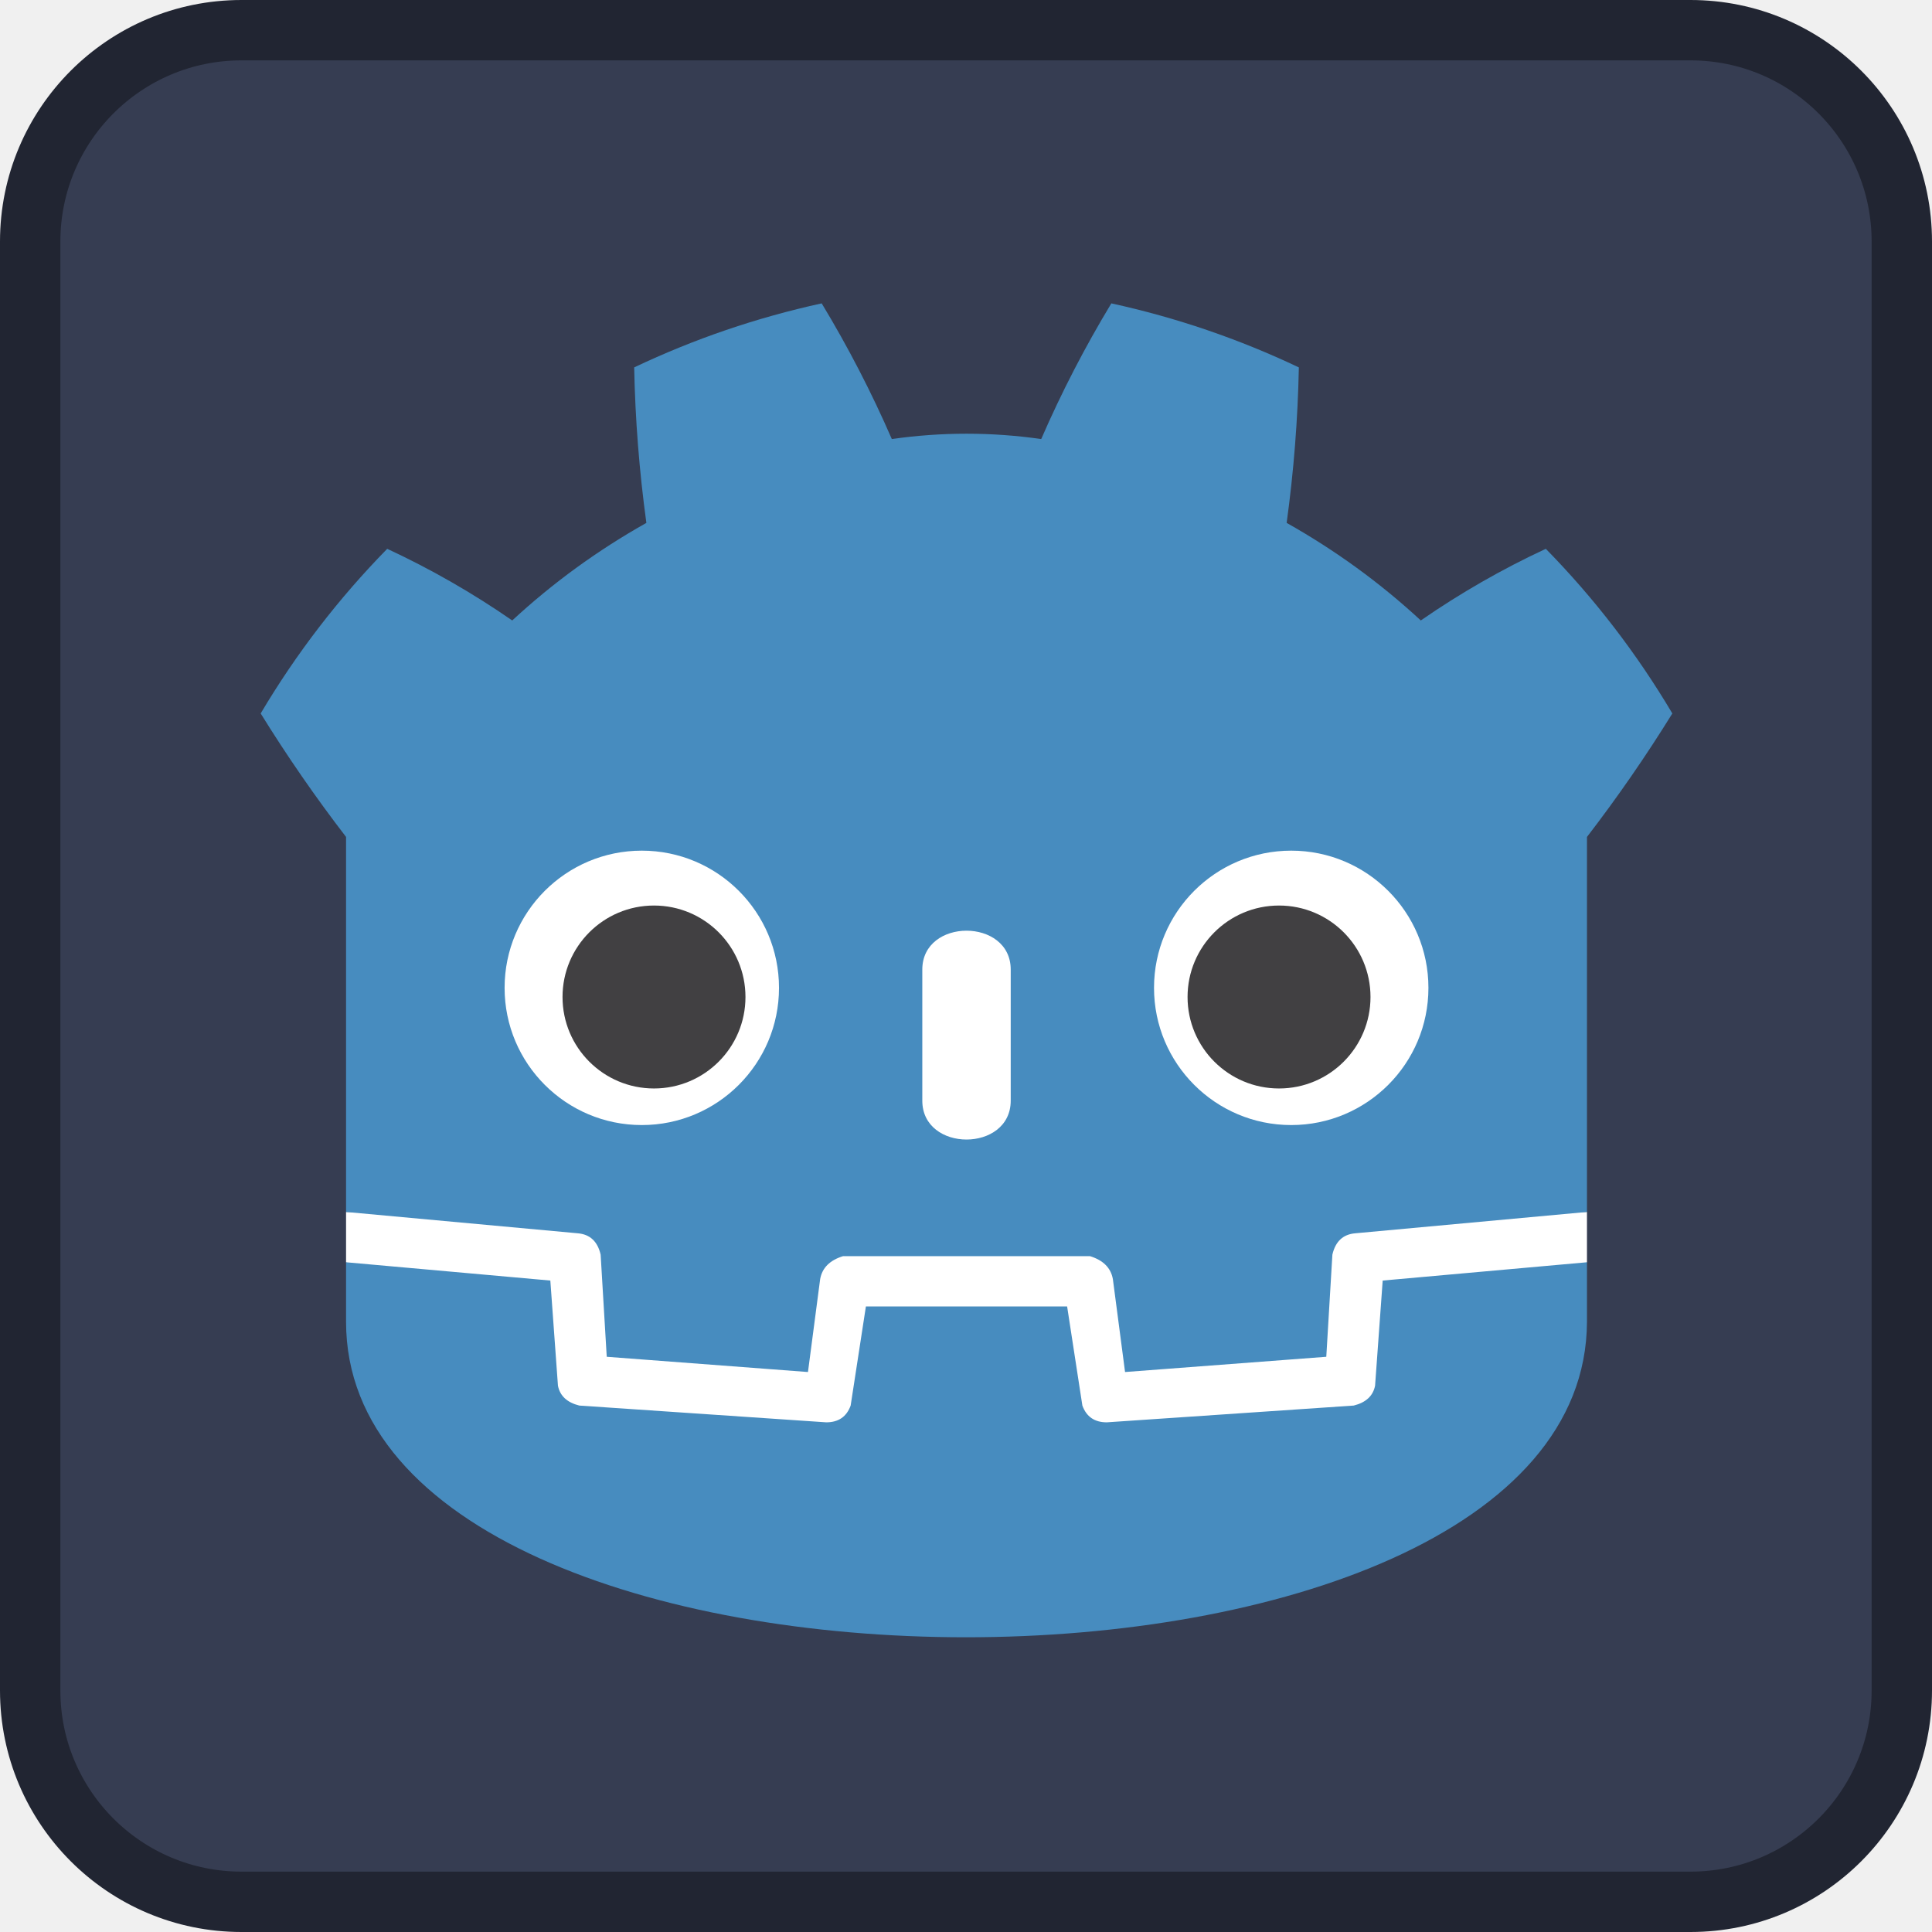
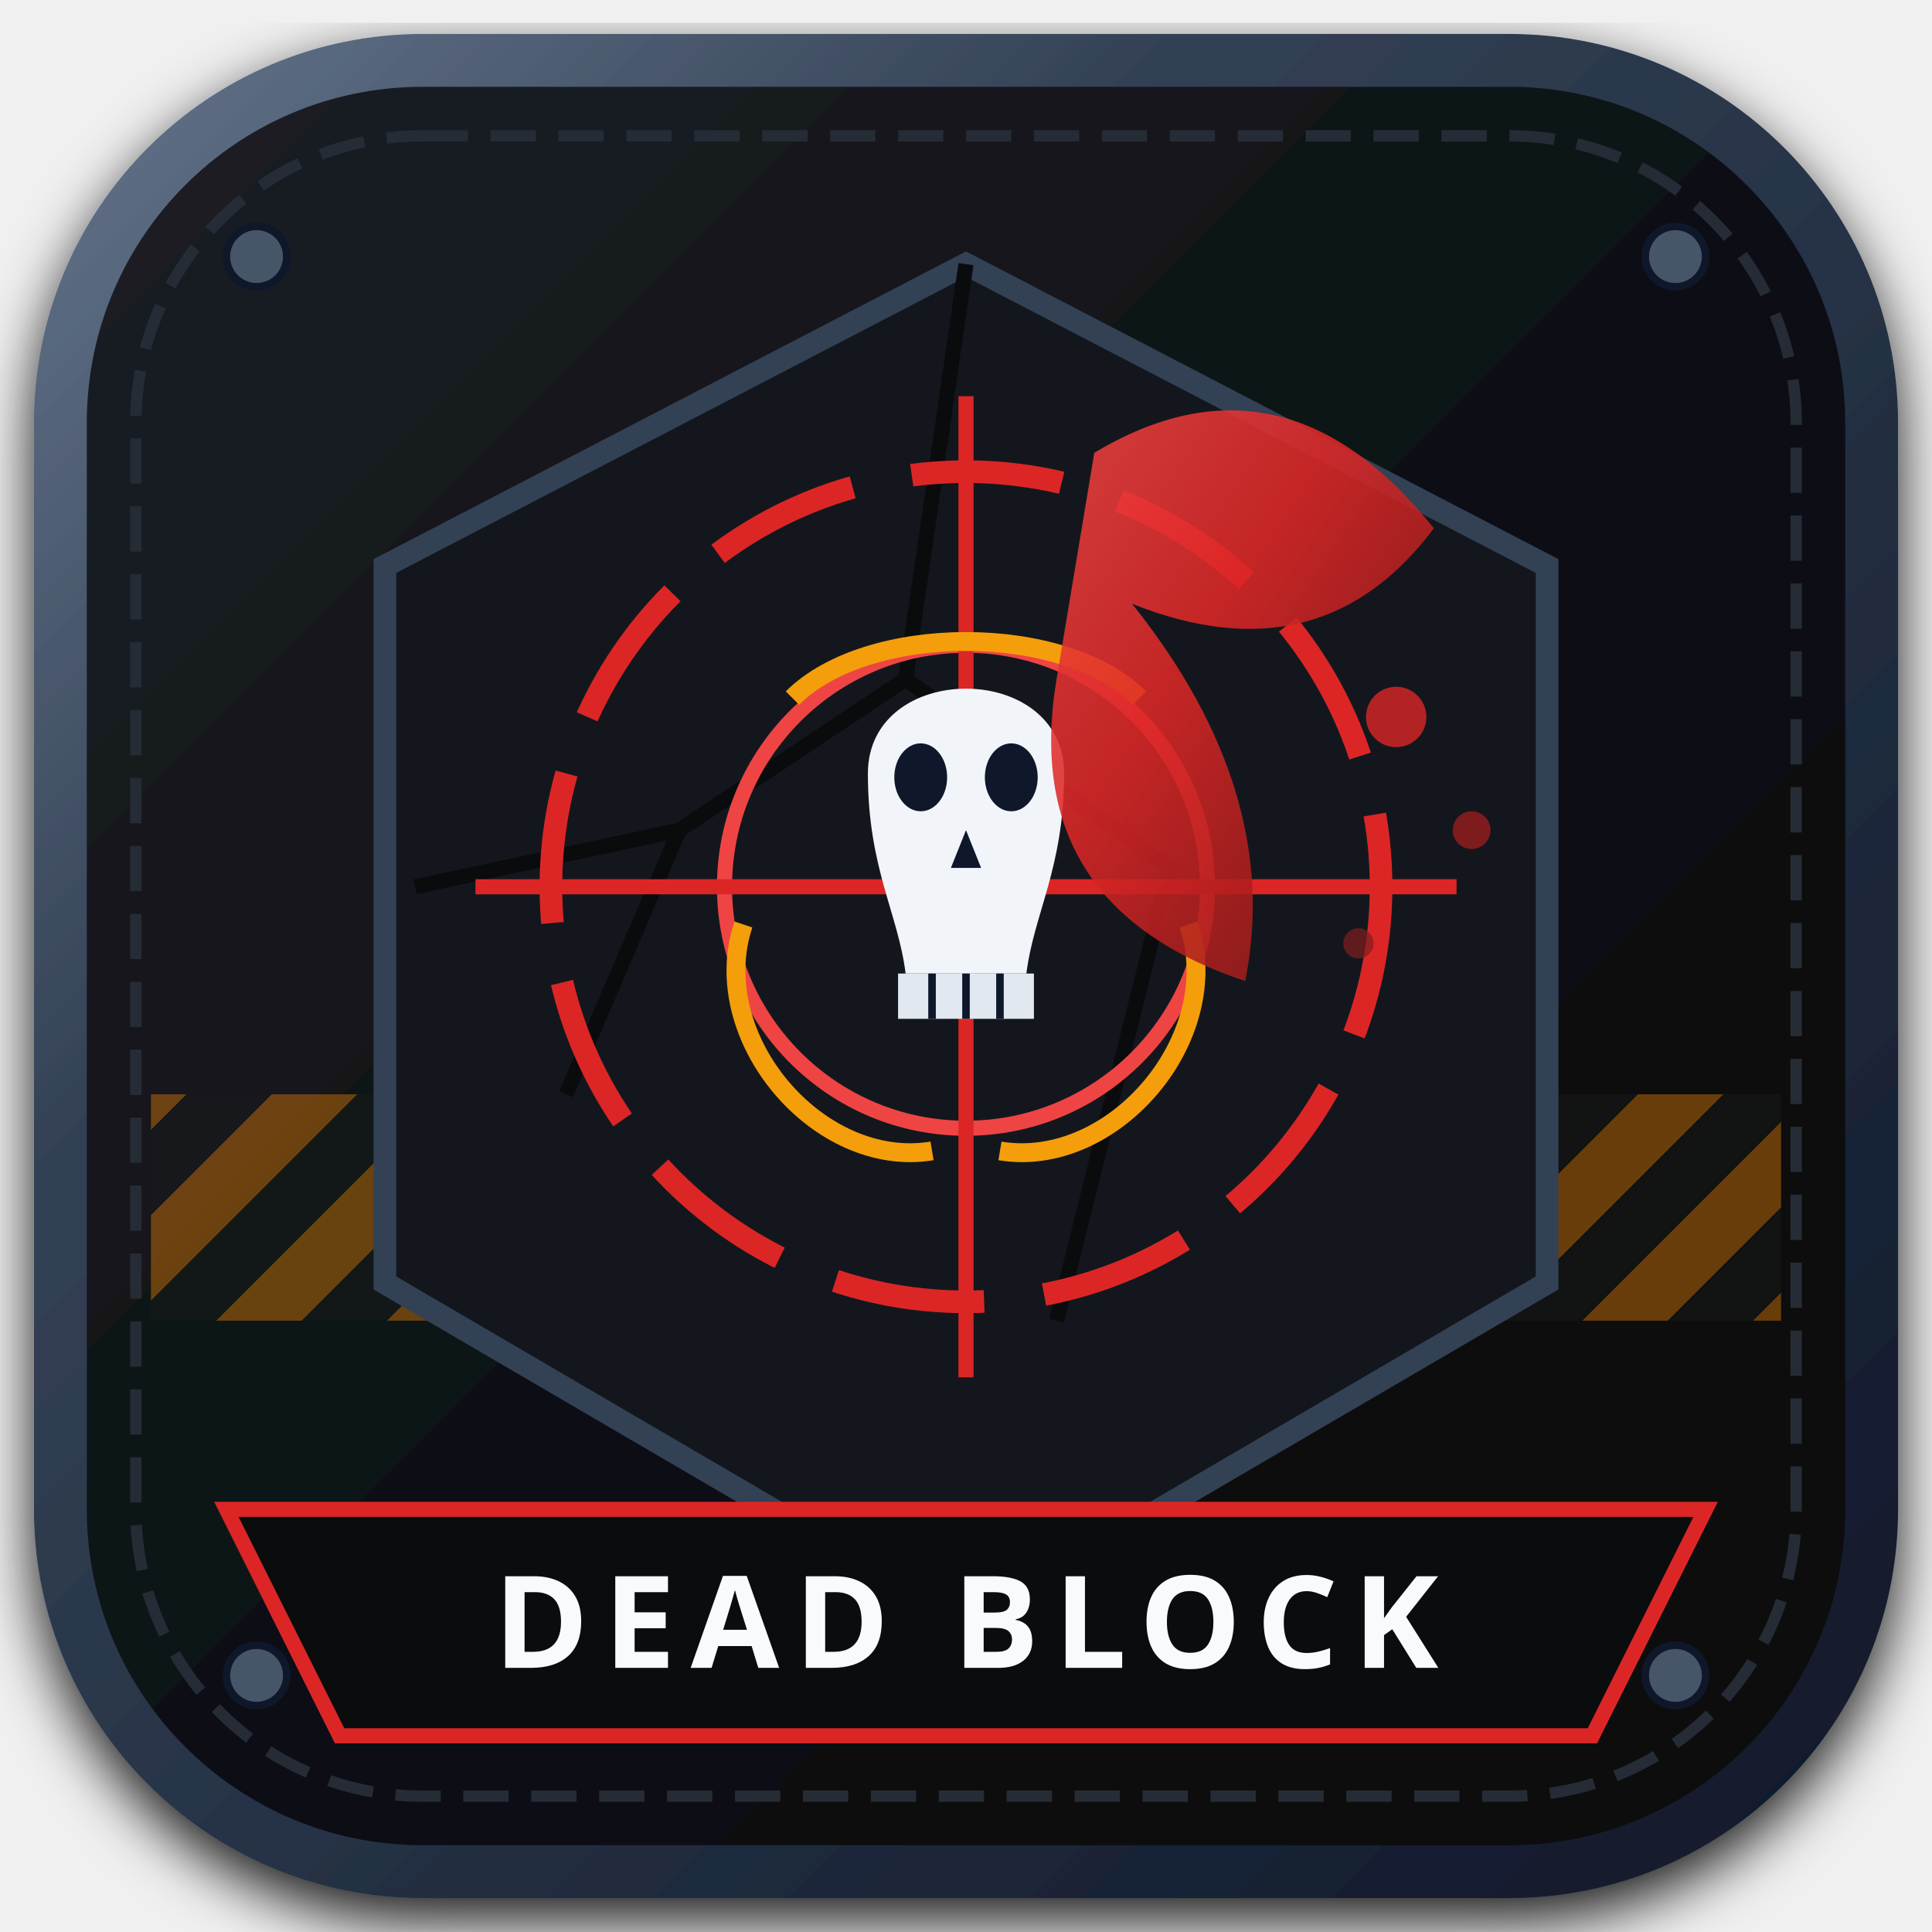
- <svg xmlns="http://www.w3.org/2000/svg" width="128" height="128">
-   <rect width="124" height="124" x="2" y="2" fill="#363d52" stroke="#212532" stroke-width="4" rx="14" />
-   <g fill="#fff" transform="translate(12.322 12.322)scale(.101)">
-     <path d="M105 673v33q407 354 814 0v-33z" />
-     <path fill="#478cbf" d="m105 673 152 14q12 1 15 14l4 67 132 10 8-61q2-11 15-15h162q13 4 15 15l8 61 132-10 4-67q3-13 15-14l152-14V427q30-39 56-81-35-59-83-108-43 20-82 47-40-37-88-64 7-51 8-102-59-28-123-42-26 43-46 89-49-7-98 0-20-46-46-89-64 14-123 42 1 51 8 102-48 27-88 64-39-27-82-47-48 49-83 108 26 42 56 81zm0 33v39c0 276 813 276 814 0v-39l-134 12-5 69q-2 10-14 13l-162 11q-12 0-16-11l-10-65H446l-10 65q-4 11-16 11l-162-11q-12-3-14-13l-5-69z" />
-     <path d="M483 600c0 34 58 34 58 0v-86c0-34-58-34-58 0z" />
-     <circle cx="725" cy="526" r="90" />
-     <circle cx="299" cy="526" r="90" />
-   </g>
-   <g fill="#414042" transform="translate(12.322 12.322)scale(.101)">
-     <circle cx="307" cy="532" r="60" />
-     <circle cx="717" cy="532" r="60" />
-   </g>
+ <svg xmlns="http://www.w3.org/2000/svg" viewBox="0 0 512 512" width="512" height="512">
+   <defs>
+     <linearGradient id="iconBg" x1="0%" y1="0%" x2="100%" y2="100%">
+       <stop offset="0%" stop-color="#1c2127" />
+       <stop offset="45%" stop-color="#0f1216" />
+       <stop offset="100%" stop-color="#08090b" />
+     </linearGradient>
+     <linearGradient id="iconBorder" x1="0%" y1="0%" x2="100%" y2="100%">
+       <stop offset="0%" stop-color="#64748b" />
+       <stop offset="30%" stop-color="#334155" />
+       <stop offset="70%" stop-color="#1e293b" />
+       <stop offset="100%" stop-color="#0f172a" />
+     </linearGradient>
+     <pattern id="iconHazard" width="32" height="32" patternUnits="userSpaceOnUse" patternTransform="rotate(45)">
+       <rect width="16" height="32" fill="#d97706" />
+       <rect x="16" width="16" height="32" fill="#181a1b" />
+     </pattern>
+     <linearGradient id="bloodGrad" x1="0%" y1="0%" x2="100%" y2="100%">
+       <stop offset="0%" stop-color="#ef4444" />
+       <stop offset="40%" stop-color="#dc2626" />
+       <stop offset="80%" stop-color="#991b1b" />
+       <stop offset="100%" stop-color="#450a0a" />
+     </linearGradient>
+     <filter id="iconShadow" x="-10%" y="-10%" width="120%" height="120%">
+       <feDropShadow dx="0" dy="6" stdDeviation="8" flood-color="#000000" flood-opacity="0.9" />
+     </filter>
+   </defs>
+   <rect x="16" y="16" width="480" height="480" rx="96" ry="96" fill="url(#iconBg)" stroke="url(#iconBorder)" stroke-width="14" filter="url(#iconShadow)" />
+   <rect x="36" y="36" width="440" height="440" rx="76" ry="76" fill="none" stroke="#252c36" stroke-width="3" stroke-dasharray="12 6" />
+   <circle cx="68" cy="68" r="8" fill="#475569" stroke="#0f172a" stroke-width="2" />
+   <circle cx="444" cy="68" r="8" fill="#475569" stroke="#0f172a" stroke-width="2" />
+   <circle cx="68" cy="444" r="8" fill="#475569" stroke="#0f172a" stroke-width="2" />
+   <circle cx="444" cy="444" r="8" fill="#475569" stroke="#0f172a" stroke-width="2" />
+   <polygon points="40,290 472,290 472,350 40,350" fill="url(#iconHazard)" opacity="0.45" />
+   <polygon points="256,70 410,150 410,340 256,430 102,340 102,150" fill="#13171d" stroke="#334155" stroke-width="6" />
+   <path d="M256,70 L240,180 L180,220 L150,290 M240,180 L310,230 L280,350 M180,220 L110,235" fill="none" stroke="#090b0d" stroke-width="4" />
+   <circle cx="256" cy="235" r="110" fill="none" stroke="#dc2626" stroke-width="6" stroke-dasharray="40 16" />
+   <circle cx="256" cy="235" r="64" fill="none" stroke="#ef4444" stroke-width="4" />
+   <line x1="256" y1="105" x2="256" y2="365" stroke="#dc2626" stroke-width="4" />
+   <line x1="126" y1="235" x2="386" y2="235" stroke="#dc2626" stroke-width="4" />
+   <path d="M210,185 C230,165 282,165 302,185" fill="none" stroke="#f59e0b" stroke-width="5" />
+   <path d="M315,245 C325,275 295,310 265,305" fill="none" stroke="#f59e0b" stroke-width="5" />
+   <path d="M197,245 C187,275 217,310 247,305" fill="none" stroke="#f59e0b" stroke-width="5" />
+   <path d="M230,205 C230,175 282,175 282,205 C282,230 274,242 272,258 L240,258 C238,242 230,230 230,205 Z" fill="#f1f5f9" />
+   <rect x="238" y="258" width="36" height="12" fill="#e2e8f0" />
+   <line x1="247" y1="258" x2="247" y2="270" stroke="#0f172a" stroke-width="2" />
+   <line x1="256" y1="258" x2="256" y2="270" stroke="#0f172a" stroke-width="2" />
+   <line x1="265" y1="258" x2="265" y2="270" stroke="#0f172a" stroke-width="2" />
+   <ellipse cx="244" cy="206" rx="7" ry="9" fill="#0f172a" />
+   <ellipse cx="268" cy="206" rx="7" ry="9" fill="#0f172a" />
+   <polygon points="256,220 252,230 260,230" fill="#0f172a" />
+   <path d="M290,120 Q340,90 380,140 Q350,180 300,160 Q340,210 330,260 Q270,240 280,180 Z" fill="url(#bloodGrad)" opacity="0.88" />
+   <circle cx="370" cy="190" r="8" fill="#dc2626" opacity="0.8" />
+   <circle cx="390" cy="220" r="5" fill="#991b1b" opacity="0.8" />
+   <circle cx="360" cy="250" r="4" fill="#7f1d1d" opacity="0.7" />
+   <polygon points="60,400 452,400 422,460 90,460" fill="#0a0c0e" stroke="#dc2626" stroke-width="4" />
+   <text x="256" y="442" text-anchor="middle" font-family="'Arial Black', Impact, sans-serif" font-size="34" font-weight="900" fill="#f8fafc" letter-spacing="4">
+     DEAD BLOCK
+   </text>
</svg>
